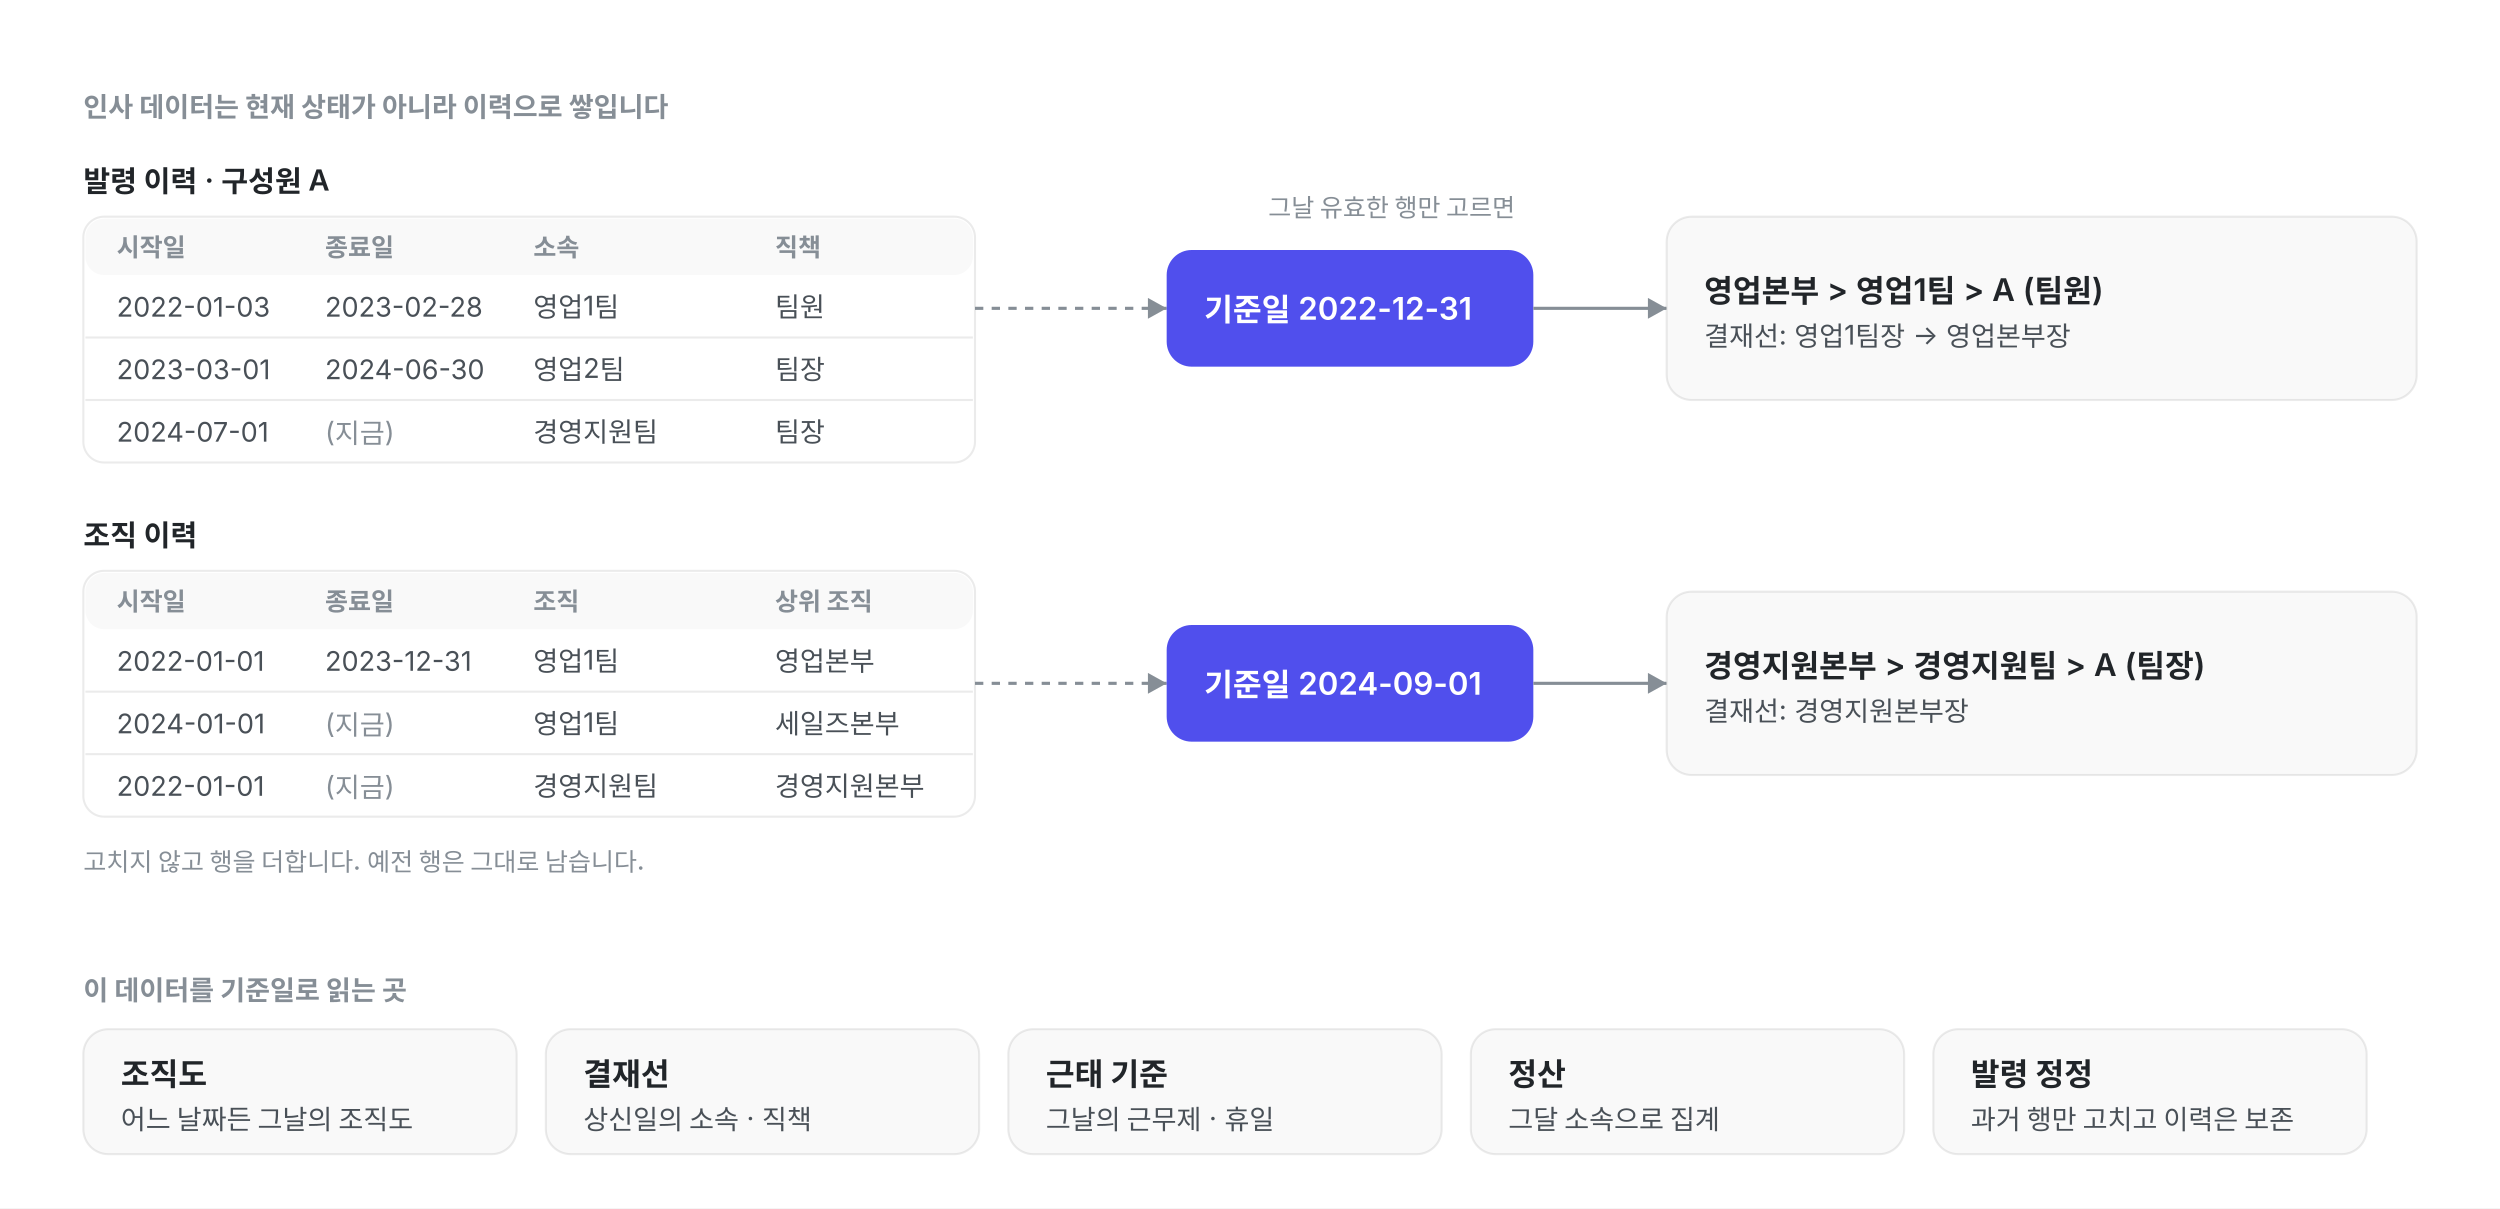
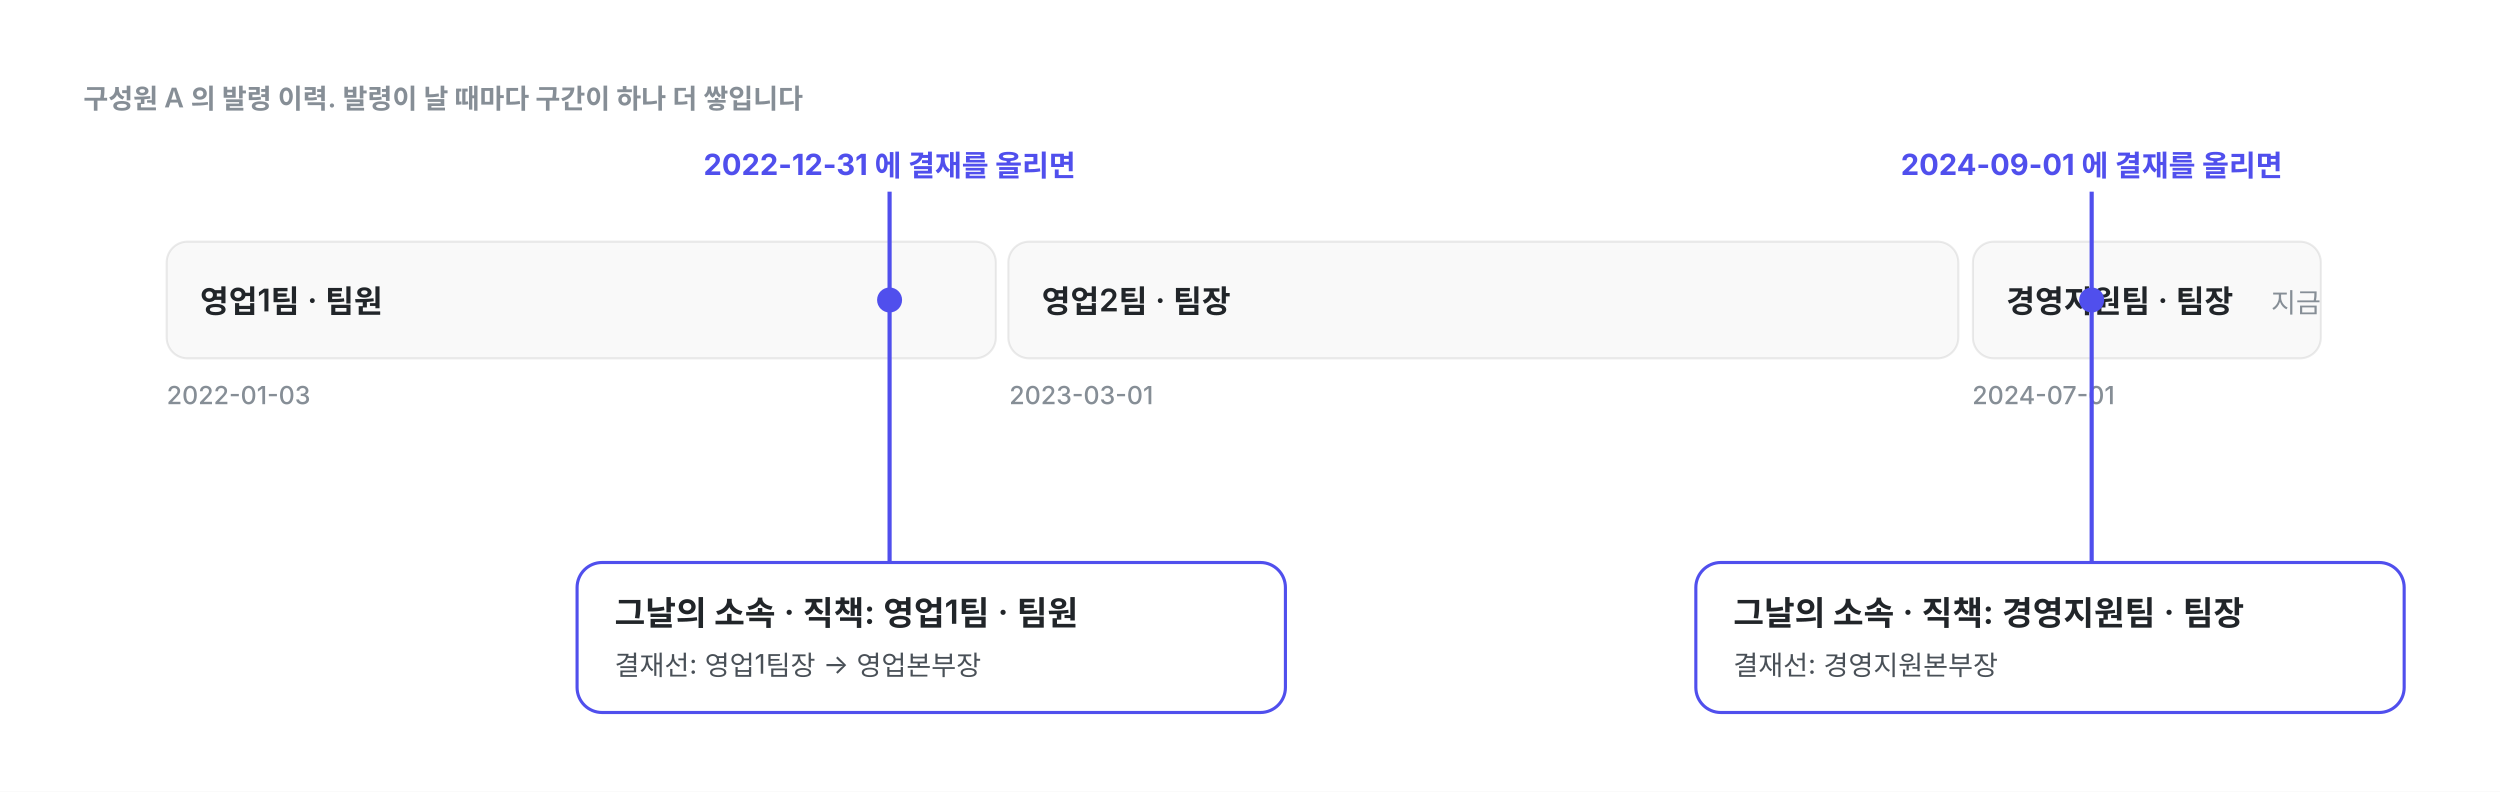
- <svg xmlns="http://www.w3.org/2000/svg" viewBox="0 0 1200 580" width="1200" height="580" font-family="Pretendard Variable, Pretendard, -apple-system, BlinkMacSystemFont, sans-serif" aria-hidden="true">
-   <rect width="1200" height="580" fill="#ffffff" />
-   <text x="40" y="56" font-size="13" font-weight="600" fill="#868e96" text-anchor="start">인사 데이터는 현재 상태가 아니라 이력으로 쌓입니다</text>
-   <text x="40" y="92" font-size="14" font-weight="600" fill="#212529">발령 이력 · 구성원 A</text>
-   <rect x="40" y="104" width="428" height="118" rx="10" fill="#ffffff" stroke="#000000" stroke-opacity="0.08" />
-   <rect x="41" y="105" width="426" height="27" rx="9" fill="#f9f9f9" />
-   <text x="56" y="123" font-size="12" font-weight="600" fill="#868e96">시작일</text>
-   <text x="156" y="123" font-size="12" font-weight="600" fill="#868e96">종료일</text>
-   <text x="256" y="123" font-size="12" font-weight="600" fill="#868e96">소속</text>
-   <text x="372" y="123" font-size="12" font-weight="600" fill="#868e96">직책</text>
-   <text x="56" y="152" font-size="13" fill="#495057">2022-01-03</text>
-   <text x="156" y="152" font-size="13" fill="#495057">2023-02-28</text>
-   <text x="256" y="152" font-size="13" fill="#495057">영업1팀</text>
-   <text x="372" y="152" font-size="13" fill="#495057">팀원</text>
-   <path d="M41 162 H467" stroke="#000000" stroke-opacity="0.08" />
-   <text x="56" y="182" font-size="13" fill="#495057">2023-03-01</text>
-   <text x="156" y="182" font-size="13" fill="#495057">2024-06-30</text>
-   <text x="256" y="182" font-size="13" fill="#495057">영업2팀</text>
-   <text x="372" y="182" font-size="13" fill="#495057">팀장</text>
-   <path d="M41 192 H467" stroke="#000000" stroke-opacity="0.08" />
-   <text x="56" y="212" font-size="13" fill="#495057">2024-07-01</text>
-   <text x="156" y="212" font-size="13" fill="#868e96">(지금)</text>
-   <text x="256" y="212" font-size="13" fill="#495057">경영지원팀</text>
-   <text x="372" y="212" font-size="13" fill="#495057">팀장</text>
-   <text x="40" y="262" font-size="14" font-weight="600" fill="#212529">조직 이력</text>
-   <rect x="40" y="274" width="428" height="118" rx="10" fill="#ffffff" stroke="#000000" stroke-opacity="0.08" />
-   <rect x="41" y="275" width="426" height="27" rx="9" fill="#f9f9f9" />
-   <text x="56" y="293" font-size="12" font-weight="600" fill="#868e96">시작일</text>
-   <text x="156" y="293" font-size="12" font-weight="600" fill="#868e96">종료일</text>
-   <text x="256" y="293" font-size="12" font-weight="600" fill="#868e96">조직</text>
-   <text x="372" y="293" font-size="12" font-weight="600" fill="#868e96">상위 조직</text>
-   <text x="56" y="322" font-size="13" fill="#495057">2022-01-01</text>
-   <text x="156" y="322" font-size="13" fill="#495057">2023-12-31</text>
-   <text x="256" y="322" font-size="13" fill="#495057">영업1팀</text>
-   <text x="372" y="322" font-size="13" fill="#495057">영업본부</text>
-   <path d="M41 332 H467" stroke="#000000" stroke-opacity="0.08" />
-   <text x="56" y="352" font-size="13" fill="#495057">2024-01-01</text>
-   <text x="156" y="352" font-size="13" fill="#868e96">(지금)</text>
-   <text x="256" y="352" font-size="13" fill="#495057">영업1팀</text>
-   <text x="372" y="352" font-size="13" fill="#495057">세일즈본부</text>
-   <path d="M41 362 H467" stroke="#000000" stroke-opacity="0.08" />
-   <text x="56" y="382" font-size="13" fill="#495057">2022-01-01</text>
-   <text x="156" y="382" font-size="13" fill="#868e96">(지금)</text>
-   <text x="256" y="382" font-size="13" fill="#495057">경영지원팀</text>
-   <text x="372" y="382" font-size="13" fill="#495057">경영지원본부</text>
-   <text x="40" y="418" font-size="12" font-weight="500" fill="#868e96" text-anchor="start">고치지 않고 행을 더합니다. 예전 행은 그대로 남습니다.</text>
-   <path d="M468 148 H560" fill="none" stroke="#868e96" stroke-width="1.5" stroke-dasharray="4 4" />
-   <polygon points="551,143 560,148 551,153" fill="#868e96" />
-   <rect x="560" y="120" width="176" height="56" rx="12" fill="#504fed" stroke="#504fed" stroke-opacity="0" stroke-width="1" />
-   <text x="578" y="154" font-size="15" font-weight="600" fill="#ffffff">기준일 2022-12-31</text>
-   <path d="M736 148 H800" fill="none" stroke="#868e96" stroke-width="1.5" />
-   <polygon points="791,143 800,148 791,153" fill="#868e96" />
-   <rect x="800" y="104" width="360" height="88" rx="12" fill="#f9f9f9" stroke="#000000" stroke-opacity="0.08" stroke-width="1" />
-   <text x="818" y="145" font-size="15" font-weight="600" fill="#212529">영업본부 &gt; 영업1팀 &gt; A (팀원)</text>
-   <text x="818" y="166" font-size="13" fill="#495057" fill-opacity="1">결재선: 영업1팀장 → 영업본부장</text>
-   <path d="M468 328 H560" fill="none" stroke="#868e96" stroke-width="1.5" stroke-dasharray="4 4" />
-   <polygon points="551,323 560,328 551,333" fill="#868e96" />
-   <rect x="560" y="300" width="176" height="56" rx="12" fill="#504fed" stroke="#504fed" stroke-opacity="0" stroke-width="1" />
-   <text x="578" y="334" font-size="15" font-weight="600" fill="#ffffff">기준일 2024-09-01</text>
-   <path d="M736 328 H800" fill="none" stroke="#868e96" stroke-width="1.5" />
-   <polygon points="791,323 800,328 791,333" fill="#868e96" />
-   <rect x="800" y="284" width="360" height="88" rx="12" fill="#f9f9f9" stroke="#000000" stroke-opacity="0.08" stroke-width="1" />
-   <text x="818" y="325" font-size="15" font-weight="600" fill="#212529">경영지원본부 &gt; 경영지원팀 &gt; A (팀장)</text>
-   <text x="818" y="346" font-size="13" fill="#495057" fill-opacity="1">결재선: 경영지원본부장</text>
-   <text x="668" y="104" font-size="12" font-weight="500" fill="#868e96" text-anchor="middle">그날 유효한 행만 고르면</text>
-   <text x="40" y="480" font-size="13" font-weight="600" fill="#868e96" text-anchor="start">이 데이터를 기준일로 읽는 곳</text>
-   <rect x="40" y="494" width="208" height="60" rx="12" fill="#f9f9f9" stroke="#000000" stroke-opacity="0.08" stroke-width="1" />
-   <text x="58" y="521" font-size="15" font-weight="600" fill="#212529">조직도</text>
-   <text x="58" y="542" font-size="13" fill="#495057" fill-opacity="1">어느 날짜든 그날의 조직도</text>
-   <rect x="262" y="494" width="208" height="60" rx="12" fill="#f9f9f9" stroke="#000000" stroke-opacity="0.08" stroke-width="1" />
-   <text x="280" y="521" font-size="15" font-weight="600" fill="#212529">결재선</text>
-   <text x="280" y="542" font-size="13" fill="#495057" fill-opacity="1">상신일의 소속 · 직책</text>
-   <rect x="484" y="494" width="208" height="60" rx="12" fill="#f9f9f9" stroke="#000000" stroke-opacity="0.08" stroke-width="1" />
-   <text x="502" y="521" font-size="15" font-weight="600" fill="#212529">근태 기준</text>
-   <text x="502" y="542" font-size="13" fill="#495057" fill-opacity="1">그날의 근무제 · 휴일</text>
-   <rect x="706" y="494" width="208" height="60" rx="12" fill="#f9f9f9" stroke="#000000" stroke-opacity="0.08" stroke-width="1" />
-   <text x="724" y="521" font-size="15" font-weight="600" fill="#212529">정산</text>
-   <text x="724" y="542" font-size="13" fill="#495057" fill-opacity="1">그달 소속으로 집계</text>
-   <rect x="928" y="494" width="208" height="60" rx="12" fill="#f9f9f9" stroke="#000000" stroke-opacity="0.08" stroke-width="1" />
-   <text x="946" y="521" font-size="15" font-weight="600" fill="#212529">발령 정정</text>
-   <text x="946" y="542" font-size="13" fill="#495057" fill-opacity="1">과거 행만 고치고 이력은 보존</text>
+ <svg xmlns="http://www.w3.org/2000/svg" viewBox="0 0 1200 380" width="1200" height="380" font-family="Pretendard Variable, Pretendard, -apple-system, BlinkMacSystemFont, sans-serif" aria-hidden="true">
+   <rect width="1200" height="380" fill="#ffffff" />
+   <text x="40" y="52" font-size="13" font-weight="600" fill="#868e96" text-anchor="start">구성원 A 의 발령 이력. 발령이 날 때마다 구간이 하나 더 쌓입니다</text>
+   <rect x="80" y="116" width="398" height="56" rx="10" fill="#f9f9f9" stroke="#000000" stroke-opacity="0.08" />
+   <text x="96" y="150" font-size="15" font-weight="600" fill="#212529">영업1팀 · 팀원</text>
+   <text x="80.0" y="194" font-size="12" font-weight="500" fill="#868e96" text-anchor="start">2022-01-03</text>
+   <rect x="484" y="116" width="456" height="56" rx="10" fill="#f9f9f9" stroke="#000000" stroke-opacity="0.08" />
+   <text x="500" y="150" font-size="15" font-weight="600" fill="#212529">영업2팀 · 팀장</text>
+   <text x="484.444" y="194" font-size="12" font-weight="500" fill="#868e96" text-anchor="start">2023-03-01</text>
+   <rect x="947" y="116" width="167" height="56" rx="10" fill="#f9f9f9" stroke="#000000" stroke-opacity="0.08" />
+   <text x="963" y="150" font-size="15" font-weight="600" fill="#212529">경영지원팀 · 팀장</text>
+   <text x="946.667" y="194" font-size="12" font-weight="500" fill="#868e96" text-anchor="start">2024-07-01</text>
+   <text x="1114" y="150" font-size="13" fill="#868e96" text-anchor="end">지금</text>
+   <path d="M427 92 V270" stroke="#504fed" stroke-width="2" />
+   <circle cx="427" cy="144.0" r="6" fill="#504fed" />
+   <text x="427" y="84" font-size="14" font-weight="700" fill="#504fed" text-anchor="middle">2022-12-31 에 결재를 올리면</text>
+   <rect x="277" y="270" width="340" height="72" rx="12" fill="#ffffff" stroke="#504fed" stroke-width="1.5" />
+   <text x="295" y="300" font-size="16" font-weight="600" fill="#212529">그날의 소속 · 직책: 영업1팀 · 팀원</text>
+   <text x="295" y="324" font-size="13" fill="#495057">결재선: 영업1팀장 → 영업본부장</text>
+   <path d="M1004 92 V270" stroke="#504fed" stroke-width="2" />
+   <circle cx="1004" cy="144.0" r="6" fill="#504fed" />
+   <text x="1004" y="84" font-size="14" font-weight="700" fill="#504fed" text-anchor="middle">2024-09-01 에 결재를 올리면</text>
+   <rect x="814" y="270" width="340" height="72" rx="12" fill="#ffffff" stroke="#504fed" stroke-width="1.5" />
+   <text x="832" y="300" font-size="16" font-weight="600" fill="#212529">그날의 소속 · 직책: 경영지원팀 · 팀장</text>
+   <text x="832" y="324" font-size="13" fill="#495057">결재선: 경영지원본부장</text>
</svg>
